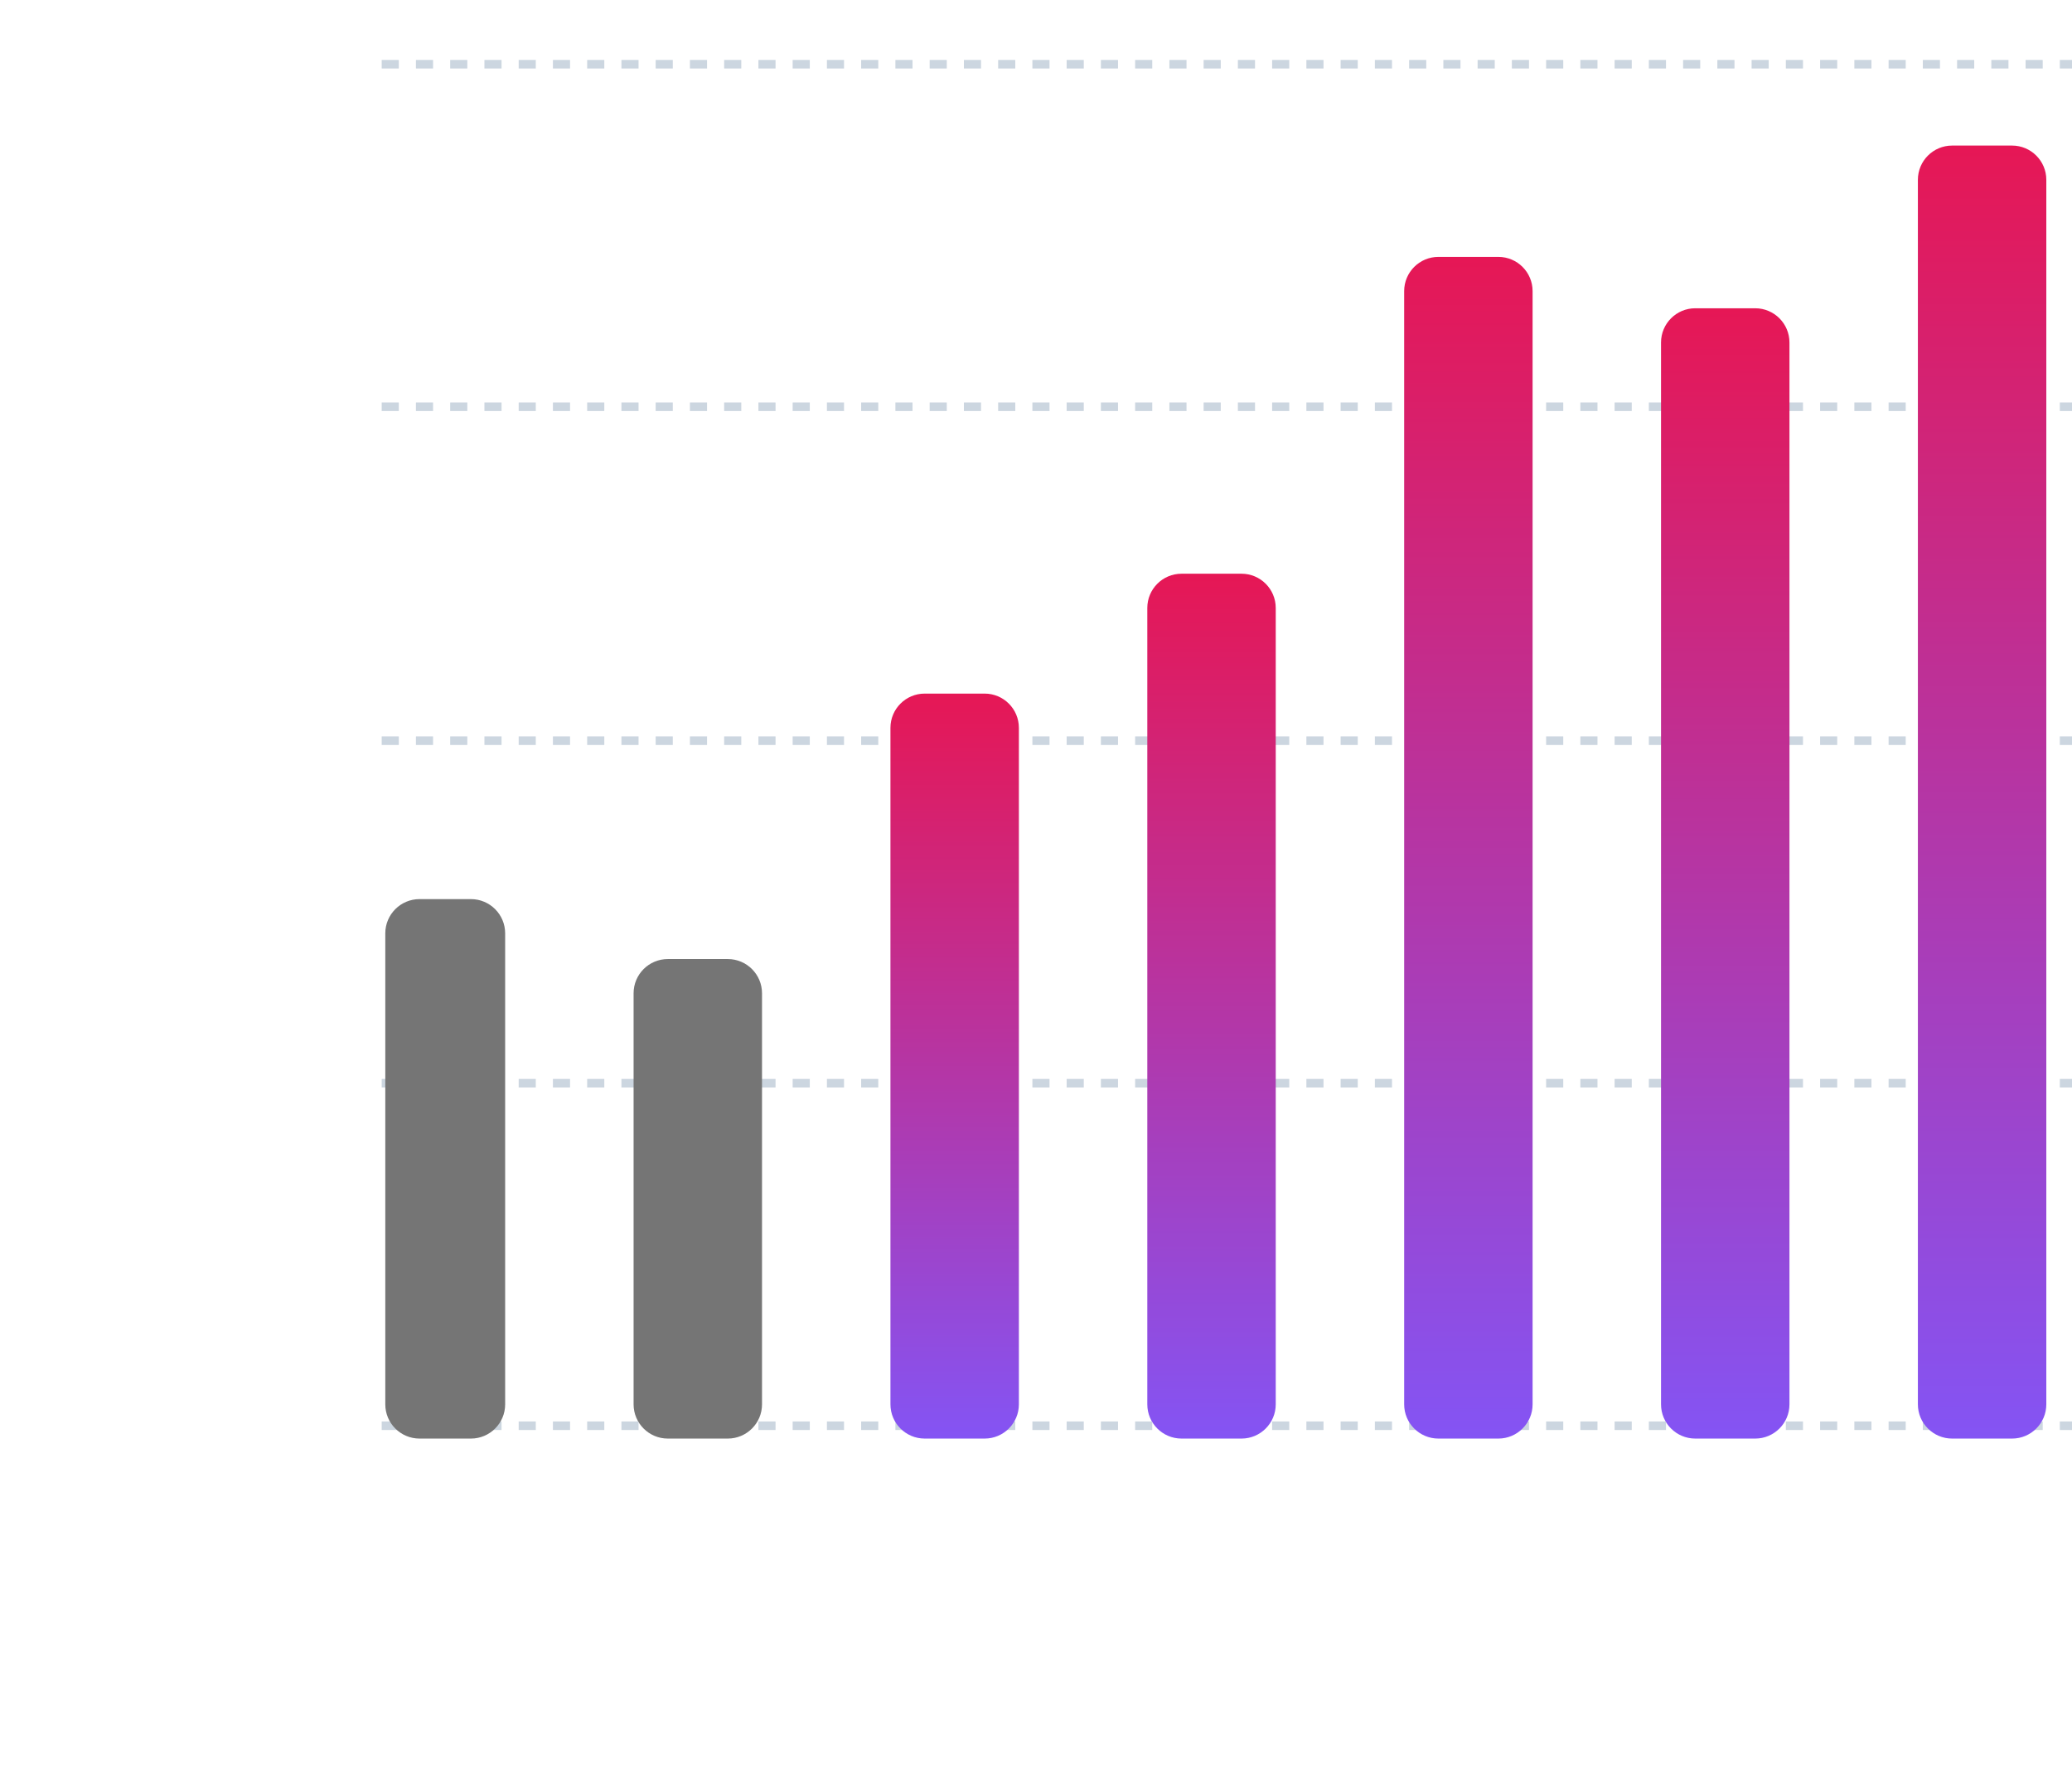
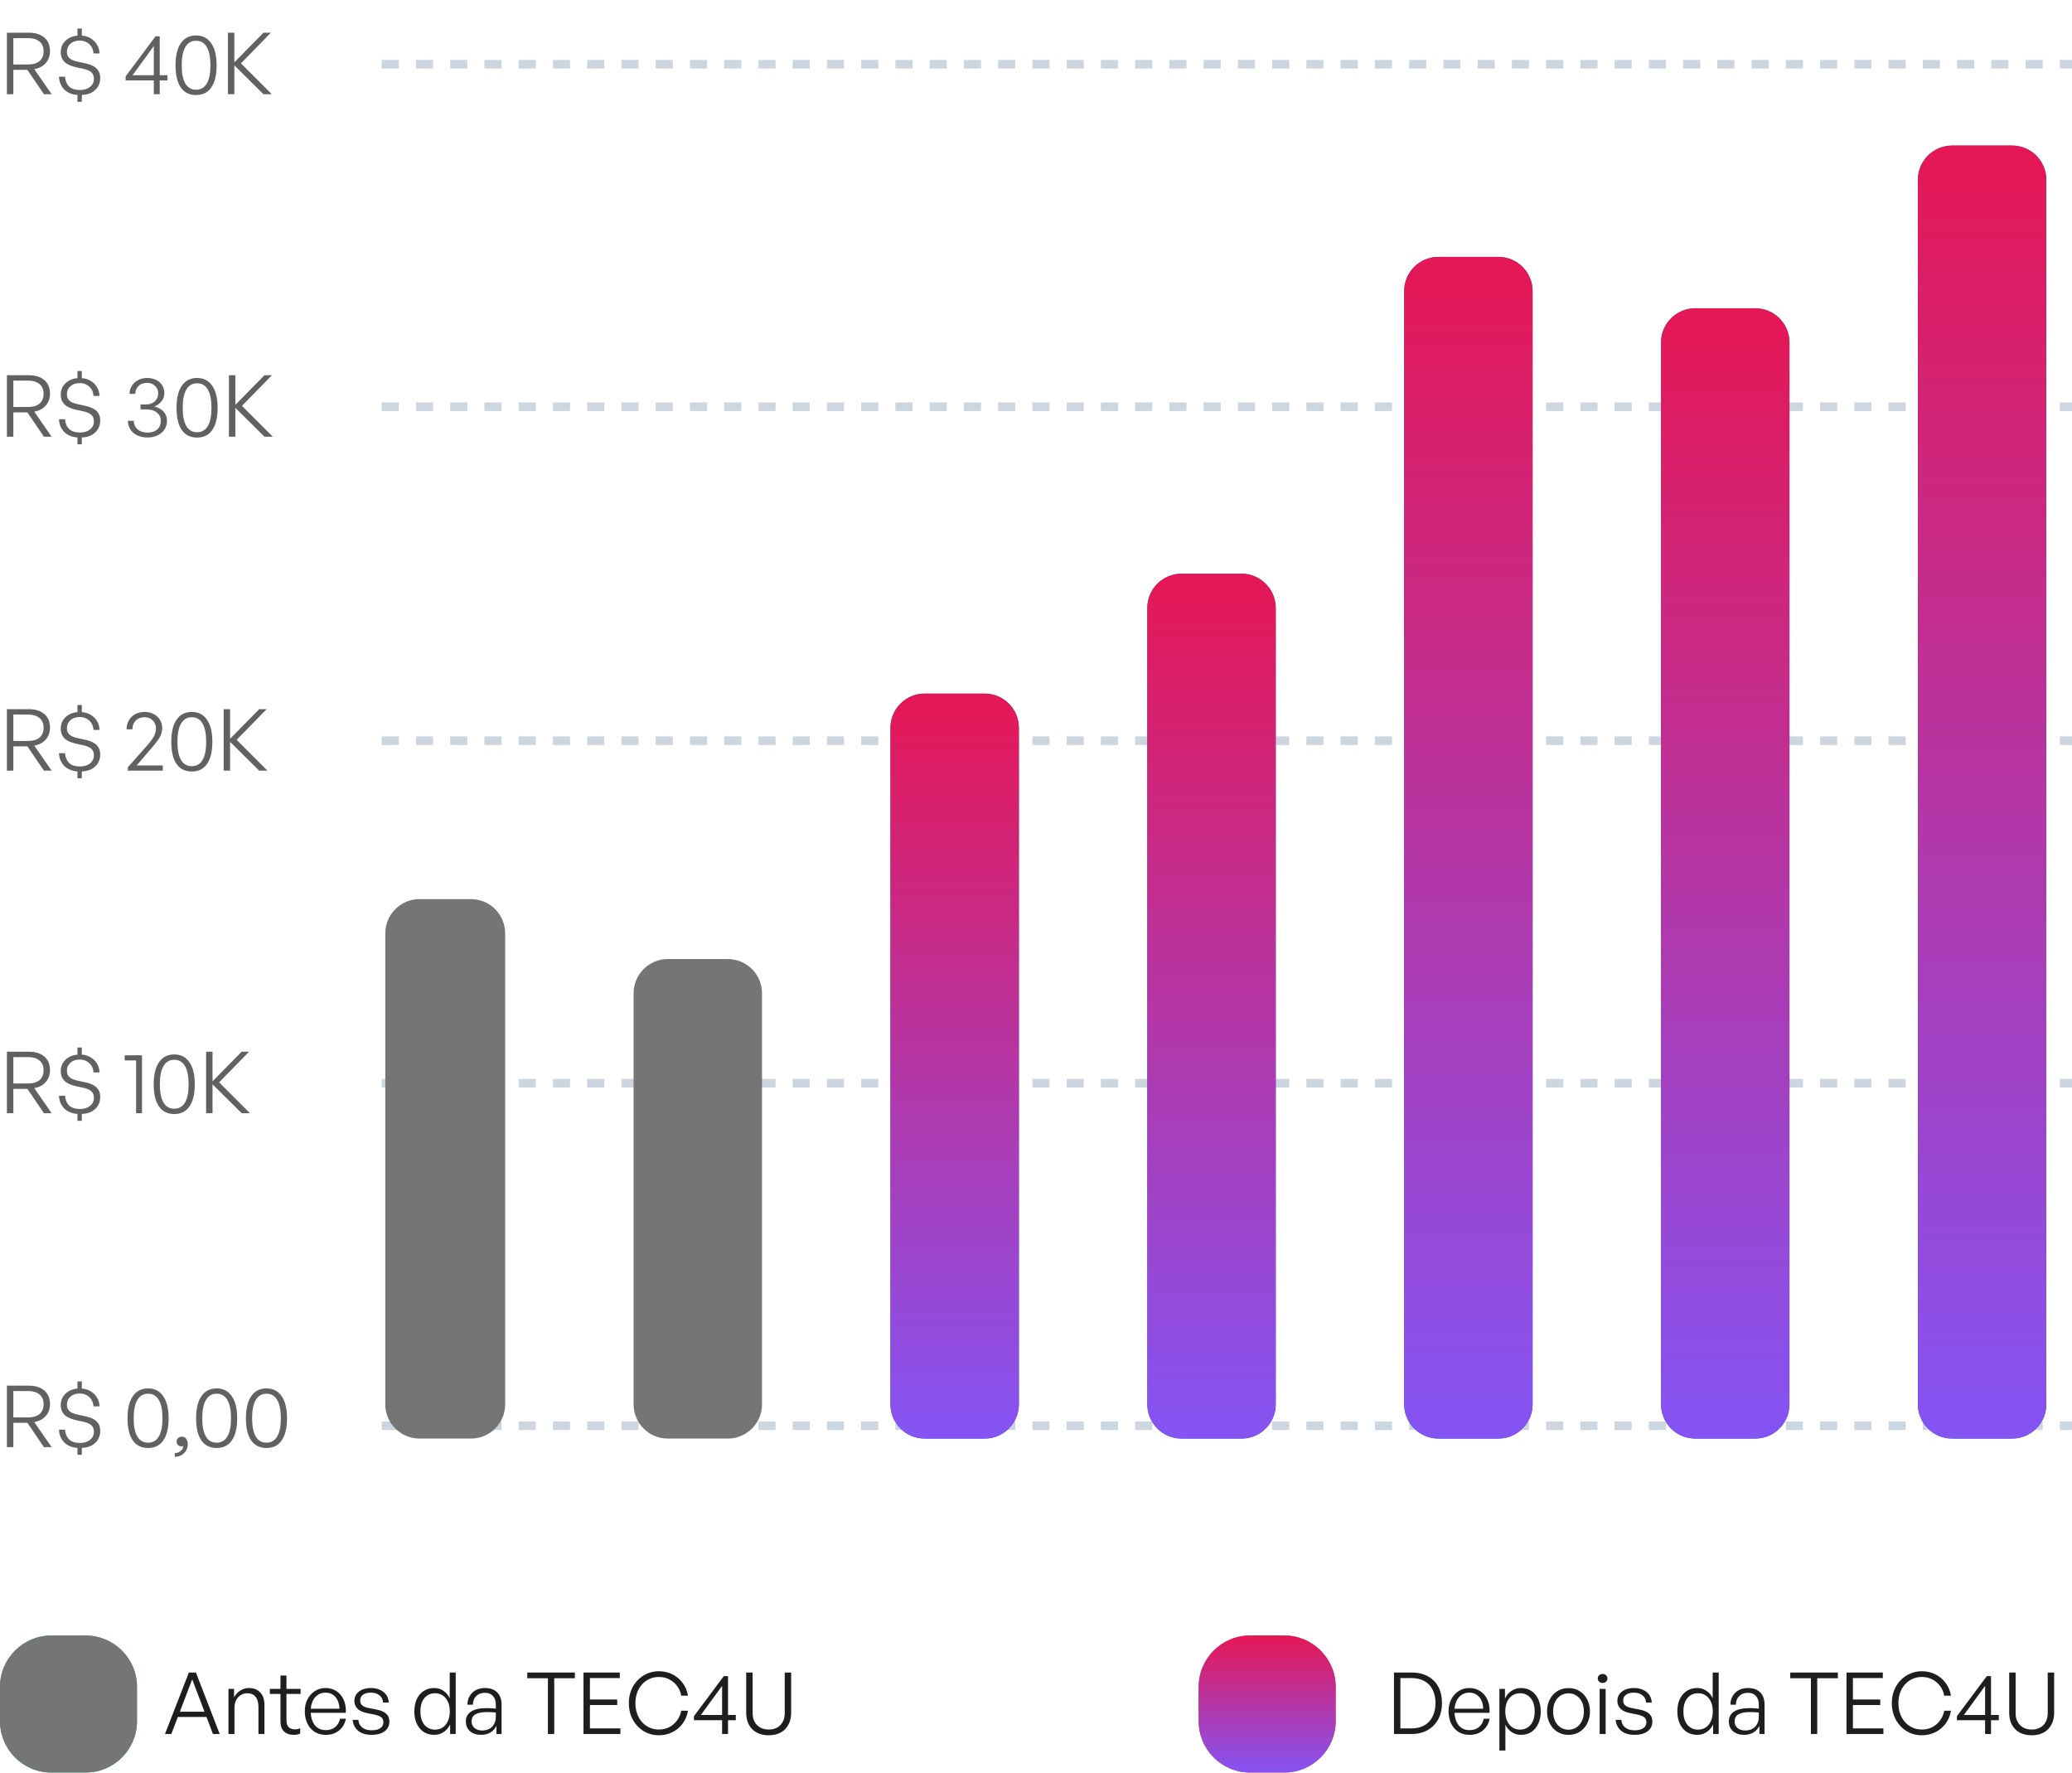
<svg xmlns="http://www.w3.org/2000/svg" width="242" height="207" viewBox="0 0 242 207" fill="none">
  <line opacity="0.2" x1="44.579" y1="166.5" x2="242" y2="166.5" stroke="#003063" stroke-dasharray="2 2" />
  <line opacity="0.2" x1="44.579" y1="126.5" x2="242" y2="126.5" stroke="#003063" stroke-dasharray="2 2" />
  <line opacity="0.2" x1="44.579" y1="86.5" x2="242" y2="86.5" stroke="#003063" stroke-dasharray="2 2" />
  <line opacity="0.2" x1="44.579" y1="47.5" x2="242" y2="47.5" stroke="#003063" stroke-dasharray="2 2" />
  <line opacity="0.2" x1="44.579" y1="7.5" x2="242" y2="7.5" stroke="#003063" stroke-dasharray="2 2" />
+   <path opacity="0.7" d="M1.56 130H0.81V122.82H3.37C4.137 122.82 4.74 123.01 5.18 123.39C5.62 123.763 5.84 124.297 5.84 124.99C5.84 125.53 5.673 125.99 5.34 126.37C5.013 126.743 4.567 126.977 4 127.07L6.03 130H5.13L3.2 127.16H1.56V130ZM1.56 123.45V126.53H3.31C3.857 126.53 4.29 126.4 4.61 126.14C4.93 125.873 5.09 125.49 5.09 124.99C5.09 124.49 4.93 124.11 4.61 123.85C4.29 123.583 3.857 123.45 3.31 123.45H1.56ZM9.557 130.89H9.047V130.09C8.381 130.037 7.861 129.817 7.487 129.43C7.114 129.043 6.914 128.553 6.887 127.96H7.597C7.631 128.433 7.787 128.81 8.067 129.09C8.354 129.37 8.774 129.51 9.327 129.51C9.634 129.51 9.911 129.46 10.157 129.36C10.404 129.253 10.601 129.103 10.747 128.91C10.894 128.717 10.967 128.487 10.967 128.22C10.967 127.873 10.864 127.61 10.657 127.43C10.45 127.25 10.12 127.113 9.667 127.02L8.867 126.85C8.654 126.797 8.441 126.73 8.227 126.65C8.021 126.57 7.831 126.467 7.657 126.34C7.491 126.207 7.354 126.037 7.247 125.83C7.147 125.623 7.097 125.37 7.097 125.07C7.097 124.73 7.177 124.423 7.337 124.15C7.504 123.87 7.734 123.643 8.027 123.47C8.327 123.297 8.667 123.193 9.047 123.16V122.33H9.557V123.16C9.937 123.187 10.277 123.29 10.577 123.47C10.884 123.65 11.13 123.89 11.317 124.19C11.504 124.49 11.607 124.84 11.627 125.24H10.917C10.904 124.947 10.827 124.69 10.687 124.47C10.547 124.243 10.361 124.067 10.127 123.94C9.901 123.807 9.634 123.74 9.327 123.74C9.001 123.74 8.724 123.8 8.497 123.92C8.277 124.04 8.107 124.197 7.987 124.39C7.874 124.583 7.817 124.797 7.817 125.03C7.817 125.29 7.877 125.5 7.997 125.66C8.124 125.82 8.291 125.943 8.497 126.03C8.704 126.11 8.924 126.173 9.157 126.22L9.947 126.39C10.294 126.463 10.597 126.567 10.857 126.7C11.124 126.833 11.331 127.013 11.477 127.24C11.63 127.467 11.707 127.763 11.707 128.13C11.707 128.477 11.624 128.793 11.457 129.08C11.297 129.367 11.057 129.603 10.737 129.79C10.417 129.97 10.024 130.07 9.557 130.09V130.89ZM16.585 130H15.895V123.84H14.565V123.24H16.585V130ZM17.951 126.63C17.951 125.51 18.158 124.65 18.571 124.05C18.985 123.443 19.578 123.14 20.351 123.14C21.118 123.14 21.708 123.443 22.121 124.05C22.541 124.65 22.751 125.51 22.751 126.63C22.751 127.75 22.545 128.61 22.131 129.21C21.725 129.803 21.131 130.1 20.351 130.1C19.571 130.1 18.975 129.803 18.561 129.21C18.155 128.61 17.951 127.75 17.951 126.63ZM18.671 126.63C18.671 127.557 18.811 128.263 19.091 128.75C19.378 129.237 19.798 129.48 20.351 129.48C20.898 129.48 21.315 129.24 21.601 128.76C21.888 128.28 22.031 127.57 22.031 126.63C22.031 125.683 21.888 124.97 21.601 124.49C21.315 124.003 20.898 123.76 20.351 123.76C19.805 123.76 19.388 124.003 19.101 124.49C18.815 124.977 18.671 125.69 18.671 126.63ZM24.822 130H24.072V122.82H24.822V126.28L28.222 122.82H29.092L25.592 126.4L29.192 130H28.222L24.822 126.63V130Z" fill="#1E1E1E" />
+   <path opacity="0.7" d="M1.56 169H0.81V161.82H3.37C4.137 161.82 4.74 162.01 5.18 162.39C5.62 162.763 5.84 163.297 5.84 163.99C5.84 164.53 5.673 164.99 5.34 165.37C5.013 165.743 4.567 165.977 4 166.07L6.03 169H5.13L3.2 166.16H1.56V169ZM1.56 162.45V165.53H3.31C3.857 165.53 4.29 165.4 4.61 165.14C4.93 164.873 5.09 164.49 5.09 163.99C5.09 163.49 4.93 163.11 4.61 162.85C4.29 162.583 3.857 162.45 3.31 162.45H1.56ZM9.557 169.89H9.047V169.09C8.381 169.037 7.861 168.817 7.487 168.43C7.114 168.043 6.914 167.553 6.887 166.96H7.597C7.631 167.433 7.787 167.81 8.067 168.09C8.354 168.37 8.774 168.51 9.327 168.51C9.634 168.51 9.911 168.46 10.157 168.36C10.404 168.253 10.601 168.103 10.747 167.91C10.894 167.717 10.967 167.487 10.967 167.22C10.967 166.873 10.864 166.61 10.657 166.43C10.45 166.25 10.12 166.113 9.667 166.02L8.867 165.85C8.654 165.797 8.441 165.73 8.227 165.65C8.021 165.57 7.831 165.467 7.657 165.34C7.491 165.207 7.354 165.037 7.247 164.83C7.147 164.623 7.097 164.37 7.097 164.07C7.097 163.73 7.177 163.423 7.337 163.15C7.504 162.87 7.734 162.643 8.027 162.47C8.327 162.297 8.667 162.193 9.047 162.16V161.33H9.557V162.16C9.937 162.187 10.277 162.29 10.577 162.47C10.884 162.65 11.13 162.89 11.317 163.19C11.504 163.49 11.607 163.84 11.627 164.24H10.917C10.904 163.947 10.827 163.69 10.687 163.47C10.547 163.243 10.361 163.067 10.127 162.94C9.901 162.807 9.634 162.74 9.327 162.74C9.001 162.74 8.724 162.8 8.497 162.92C8.277 163.04 8.107 163.197 7.987 163.39C7.874 163.583 7.817 163.797 7.817 164.03C7.817 164.29 7.877 164.5 7.997 164.66C8.124 164.82 8.291 164.943 8.497 165.03C8.704 165.11 8.924 165.173 9.157 165.22L9.947 165.39C10.294 165.463 10.597 165.567 10.857 165.7C11.124 165.833 11.331 166.013 11.477 166.24C11.63 166.467 11.707 166.763 11.707 167.13C11.707 167.477 11.624 167.793 11.457 168.08C11.297 168.367 11.057 168.603 10.737 168.79C10.417 168.97 10.024 169.07 9.557 169.09V169.89ZM14.895 165.63C14.895 164.51 15.101 163.65 15.515 163.05C15.928 162.443 16.521 162.14 17.295 162.14C18.061 162.14 18.651 162.443 19.065 163.05C19.485 163.65 19.695 164.51 19.695 165.63C19.695 166.75 19.488 167.61 19.075 168.21C18.668 168.803 18.075 169.1 17.295 169.1C16.515 169.1 15.918 168.803 15.505 168.21C15.098 167.61 14.895 166.75 14.895 165.63ZM15.615 165.63C15.615 166.557 15.755 167.263 16.035 167.75C16.321 168.237 16.741 168.48 17.295 168.48C17.841 168.48 18.258 168.24 18.545 167.76C18.831 167.28 18.975 166.57 18.975 165.63C18.975 164.683 18.831 163.97 18.545 163.49C18.258 163.003 17.841 162.76 17.295 162.76C16.748 162.76 16.331 163.003 16.045 163.49C15.758 163.977 15.615 164.69 15.615 165.63ZM21.93 168.67C21.93 168.917 21.87 169.15 21.75 169.37C21.63 169.59 21.456 169.77 21.23 169.91C21.003 170.05 20.73 170.123 20.41 170.13V169.71C20.696 169.69 20.93 169.6 21.11 169.44C21.296 169.287 21.396 169.093 21.41 168.86C21.37 168.88 21.33 168.893 21.29 168.9C21.256 168.907 21.22 168.91 21.18 168.91C21.02 168.91 20.886 168.857 20.78 168.75C20.68 168.637 20.63 168.507 20.63 168.36C20.63 168.18 20.686 168.04 20.8 167.94C20.92 167.833 21.063 167.78 21.23 167.78C21.463 167.78 21.636 167.863 21.75 168.03C21.87 168.19 21.93 168.403 21.93 168.67ZM22.903 165.63C22.903 164.51 23.109 163.65 23.523 163.05C23.936 162.443 24.529 162.14 25.303 162.14C26.069 162.14 26.659 162.443 27.073 163.05C27.493 163.65 27.703 164.51 27.703 165.63C27.703 166.75 27.496 167.61 27.083 168.21C26.676 168.803 26.083 169.1 25.303 169.1C24.523 169.1 23.926 168.803 23.513 168.21C23.106 167.61 22.903 166.75 22.903 165.63ZM23.623 165.63C23.623 166.557 23.763 167.263 24.043 167.75C24.329 168.237 24.749 168.48 25.303 168.48C25.849 168.48 26.266 168.24 26.553 167.76C26.839 167.28 26.983 166.57 26.983 165.63C26.983 164.683 26.839 163.97 26.553 163.49C26.266 163.003 25.849 162.76 25.303 162.76C24.756 162.76 24.339 163.003 24.053 163.49C23.766 163.977 23.623 164.69 23.623 165.63ZM28.723 165.63C28.723 164.51 28.93 163.65 29.343 163.05C29.756 162.443 30.35 162.14 31.123 162.14C31.89 162.14 32.48 162.443 32.893 163.05C33.313 163.65 33.523 164.51 33.523 165.63C33.523 166.75 33.316 167.61 32.903 168.21C32.496 168.803 31.903 169.1 31.123 169.1C30.343 169.1 29.746 168.803 29.333 168.21C28.926 167.61 28.723 166.75 28.723 165.63ZM29.443 165.63C29.443 166.557 29.583 167.263 29.863 167.75C30.15 168.237 30.57 168.48 31.123 168.48C31.67 168.48 32.086 168.24 32.373 167.76C32.66 167.28 32.803 166.57 32.803 165.63C32.803 164.683 32.66 163.97 32.373 163.49C32.086 163.003 31.67 162.76 31.123 162.76C30.576 162.76 30.16 163.003 29.873 163.49C29.586 163.977 29.443 164.69 29.443 165.63Z" fill="#1E1E1E" />
+   <path opacity="0.7" d="M1.56 90H0.81V82.82H3.37C4.137 82.82 4.74 83.01 5.18 83.39C5.62 83.763 5.84 84.297 5.84 84.99C5.84 85.53 5.673 85.99 5.34 86.37C5.013 86.743 4.567 86.977 4 87.07L6.03 90H5.13L3.2 87.16H1.56V90ZM1.56 83.45V86.53H3.31C3.857 86.53 4.29 86.4 4.61 86.14C4.93 85.873 5.09 85.49 5.09 84.99C5.09 84.49 4.93 84.11 4.61 83.85C4.29 83.583 3.857 83.45 3.31 83.45H1.56ZM9.557 90.89H9.047V90.09C8.381 90.037 7.861 89.817 7.487 89.43C7.114 89.043 6.914 88.553 6.887 87.96H7.597C7.631 88.433 7.787 88.81 8.067 89.09C8.354 89.37 8.774 89.51 9.327 89.51C9.634 89.51 9.911 89.46 10.157 89.36C10.404 89.253 10.601 89.103 10.747 88.91C10.894 88.717 10.967 88.487 10.967 88.22C10.967 87.873 10.864 87.61 10.657 87.43C10.45 87.25 10.12 87.113 9.667 87.02L8.867 86.85C8.654 86.797 8.441 86.73 8.227 86.65C8.021 86.57 7.831 86.467 7.657 86.34C7.491 86.207 7.354 86.037 7.247 85.83C7.147 85.623 7.097 85.37 7.097 85.07C7.097 84.73 7.177 84.423 7.337 84.15C7.504 83.87 7.734 83.643 8.027 83.47C8.327 83.297 8.667 83.193 9.047 83.16V82.33H9.557V83.16C9.937 83.187 10.277 83.29 10.577 83.47C10.884 83.65 11.13 83.89 11.317 84.19C11.504 84.49 11.607 84.84 11.627 85.24H10.917C10.904 84.947 10.827 84.69 10.687 84.47C10.547 84.243 10.361 84.067 10.127 83.94C9.901 83.807 9.634 83.74 9.327 83.74C9.001 83.74 8.724 83.8 8.497 83.92C8.277 84.04 8.107 84.197 7.987 84.39C7.874 84.583 7.817 84.797 7.817 85.03C7.817 85.29 7.877 85.5 7.997 85.66C8.124 85.82 8.291 85.943 8.497 86.03C8.704 86.11 8.924 86.173 9.157 86.22L9.947 86.39C10.294 86.463 10.597 86.567 10.857 86.7C11.124 86.833 11.331 87.013 11.477 87.24C11.63 87.467 11.707 87.763 11.707 88.13C11.707 88.477 11.624 88.793 11.457 89.08C11.297 89.367 11.057 89.603 10.737 89.79C10.417 89.97 10.024 90.07 9.557 90.09V90.89ZM19.015 89.39V90H14.935V89.6L17.095 87.16C17.375 86.853 17.595 86.583 17.755 86.35C17.915 86.117 18.031 85.9 18.105 85.7C18.178 85.5 18.215 85.293 18.215 85.08C18.215 84.827 18.158 84.6 18.045 84.4C17.931 84.2 17.771 84.043 17.565 83.93C17.365 83.817 17.131 83.76 16.865 83.76C16.591 83.76 16.348 83.82 16.135 83.94C15.928 84.053 15.765 84.217 15.645 84.43C15.525 84.637 15.465 84.883 15.465 85.17H14.785C14.785 84.77 14.875 84.42 15.055 84.12C15.235 83.813 15.481 83.573 15.795 83.4C16.115 83.227 16.481 83.14 16.895 83.14C17.288 83.14 17.638 83.223 17.945 83.39C18.258 83.55 18.501 83.77 18.675 84.05C18.855 84.33 18.945 84.653 18.945 85.02C18.945 85.26 18.905 85.493 18.825 85.72C18.751 85.947 18.618 86.197 18.425 86.47C18.231 86.743 17.961 87.073 17.615 87.46L15.965 89.39H19.015ZM20.002 86.63C20.002 85.51 20.209 84.65 20.622 84.05C21.035 83.443 21.629 83.14 22.402 83.14C23.169 83.14 23.759 83.443 24.172 84.05C24.592 84.65 24.802 85.51 24.802 86.63C24.802 87.75 24.596 88.61 24.182 89.21C23.776 89.803 23.182 90.1 22.402 90.1C21.622 90.1 21.026 89.803 20.612 89.21C20.206 88.61 20.002 87.75 20.002 86.63ZM20.722 86.63C20.722 87.557 20.862 88.263 21.142 88.75C21.429 89.237 21.849 89.48 22.402 89.48C22.949 89.48 23.366 89.24 23.652 88.76C23.939 88.28 24.082 87.57 24.082 86.63C24.082 85.683 23.939 84.97 23.652 84.49C23.366 84.003 22.949 83.76 22.402 83.76C21.855 83.76 21.439 84.003 21.152 84.49C20.866 84.977 20.722 85.69 20.722 86.63ZM26.872 90H26.122V82.82H26.872V86.28L30.273 82.82H31.142L27.642 86.4L31.242 90H30.273L26.872 86.63V90Z" fill="#1E1E1E" />
+   <path opacity="0.7" d="M1.56 51H0.81V43.82H3.37C4.137 43.82 4.74 44.01 5.18 44.39C5.62 44.763 5.84 45.297 5.84 45.99C5.84 46.53 5.673 46.99 5.34 47.37C5.013 47.743 4.567 47.977 4 48.07L6.03 51H5.13L3.2 48.16H1.56V51ZM1.56 44.45V47.53H3.31C3.857 47.53 4.29 47.4 4.61 47.14C4.93 46.873 5.09 46.49 5.09 45.99C5.09 45.49 4.93 45.11 4.61 44.85C4.29 44.583 3.857 44.45 3.31 44.45H1.56ZM9.557 51.89H9.047V51.09C8.381 51.037 7.861 50.817 7.487 50.43C7.114 50.043 6.914 49.553 6.887 48.96H7.597C7.631 49.433 7.787 49.81 8.067 50.09C8.354 50.37 8.774 50.51 9.327 50.51C9.634 50.51 9.911 50.46 10.157 50.36C10.404 50.253 10.601 50.103 10.747 49.91C10.894 49.717 10.967 49.487 10.967 49.22C10.967 48.873 10.864 48.61 10.657 48.43C10.45 48.25 10.12 48.113 9.667 48.02L8.867 47.85C8.654 47.797 8.441 47.73 8.227 47.65C8.021 47.57 7.831 47.467 7.657 47.34C7.491 47.207 7.354 47.037 7.247 46.83C7.147 46.623 7.097 46.37 7.097 46.07C7.097 45.73 7.177 45.423 7.337 45.15C7.504 44.87 7.734 44.643 8.027 44.47C8.327 44.297 8.667 44.193 9.047 44.16V43.33H9.557V44.16C9.937 44.187 10.277 44.29 10.577 44.47C10.884 44.65 11.13 44.89 11.317 45.19C11.504 45.49 11.607 45.84 11.627 46.24H10.917C10.904 45.947 10.827 45.69 10.687 45.47C10.547 45.243 10.361 45.067 10.127 44.94C9.901 44.807 9.634 44.74 9.327 44.74C9.001 44.74 8.724 44.8 8.497 44.92C8.277 45.04 8.107 45.197 7.987 45.39C7.874 45.583 7.817 45.797 7.817 46.03C7.817 46.29 7.877 46.5 7.997 46.66C8.124 46.82 8.291 46.943 8.497 47.03C8.704 47.11 8.924 47.173 9.157 47.22L9.947 47.39C10.294 47.463 10.597 47.567 10.857 47.7C11.124 47.833 11.331 48.013 11.477 48.24C11.63 48.467 11.707 48.763 11.707 49.13C11.707 49.477 11.624 49.793 11.457 50.08C11.297 50.367 11.057 50.603 10.737 50.79C10.417 50.97 10.024 51.07 9.557 51.09V51.89ZM17.225 51.09C16.778 51.09 16.381 51.01 16.035 50.85C15.695 50.683 15.428 50.453 15.235 50.16C15.048 49.867 14.948 49.527 14.935 49.14H15.615C15.635 49.553 15.788 49.887 16.075 50.14C16.368 50.393 16.751 50.52 17.225 50.52C17.711 50.52 18.091 50.397 18.365 50.15C18.645 49.903 18.785 49.567 18.785 49.14C18.785 48.74 18.631 48.42 18.325 48.18C18.018 47.933 17.605 47.81 17.085 47.81H16.415V47.23H17.065C17.345 47.23 17.588 47.177 17.795 47.07C18.008 46.957 18.175 46.803 18.295 46.61C18.415 46.417 18.475 46.193 18.475 45.94C18.475 45.58 18.351 45.287 18.105 45.06C17.865 44.827 17.551 44.71 17.165 44.71C16.771 44.71 16.448 44.827 16.195 45.06C15.948 45.293 15.815 45.603 15.795 45.99H15.125C15.138 45.637 15.235 45.32 15.415 45.04C15.595 44.76 15.838 44.54 16.145 44.38C16.458 44.22 16.805 44.14 17.185 44.14C17.585 44.14 17.935 44.217 18.235 44.37C18.535 44.517 18.768 44.723 18.935 44.99C19.108 45.25 19.195 45.557 19.195 45.91C19.195 46.257 19.091 46.567 18.885 46.84C18.685 47.107 18.401 47.32 18.035 47.48C18.501 47.593 18.861 47.793 19.115 48.08C19.375 48.367 19.505 48.717 19.505 49.13C19.505 49.517 19.408 49.857 19.215 50.15C19.021 50.443 18.755 50.673 18.415 50.84C18.075 51.007 17.678 51.09 17.225 51.09ZM20.617 47.63C20.617 46.51 20.824 45.65 21.237 45.05C21.651 44.443 22.244 44.14 23.017 44.14C23.784 44.14 24.374 44.443 24.787 45.05C25.207 45.65 25.417 46.51 25.417 47.63C25.417 48.75 25.211 49.61 24.797 50.21C24.391 50.803 23.797 51.1 23.017 51.1C22.237 51.1 21.641 50.803 21.227 50.21C20.821 49.61 20.617 48.75 20.617 47.63ZM21.337 47.63C21.337 48.557 21.477 49.263 21.757 49.75C22.044 50.237 22.464 50.48 23.017 50.48C23.564 50.48 23.981 50.24 24.267 49.76C24.554 49.28 24.697 48.57 24.697 47.63C24.697 46.683 24.554 45.97 24.267 45.49C23.981 45.003 23.564 44.76 23.017 44.76C22.471 44.76 22.054 45.003 21.767 45.49C21.481 45.977 21.337 46.69 21.337 47.63ZM27.488 51H26.738V43.82H27.488V47.28L30.888 43.82H31.758L28.258 47.4L31.858 51H30.888L27.488 47.63V51Z" fill="#1E1E1E" />
+   <path opacity="0.7" d="M1.56 11H0.81V3.82H3.37C4.137 3.82 4.74 4.01 5.18 4.39C5.62 4.763 5.84 5.297 5.84 5.99C5.84 6.53 5.673 6.99 5.34 7.37C5.013 7.743 4.567 7.977 4 8.07L6.03 11H5.13L3.2 8.16H1.56V11ZM1.56 4.45V7.53H3.31C3.857 7.53 4.29 7.4 4.61 7.14C4.93 6.873 5.09 6.49 5.09 5.99C5.09 5.49 4.93 5.11 4.61 4.85C4.29 4.583 3.857 4.45 3.31 4.45H1.56ZM9.557 11.89H9.047V11.09C8.381 11.037 7.861 10.817 7.487 10.43C7.114 10.043 6.914 9.553 6.887 8.96H7.597C7.631 9.433 7.787 9.81 8.067 10.09C8.354 10.37 8.774 10.51 9.327 10.51C9.634 10.51 9.911 10.46 10.157 10.36C10.404 10.253 10.601 10.103 10.747 9.91C10.894 9.717 10.967 9.487 10.967 9.22C10.967 8.873 10.864 8.61 10.657 8.43C10.45 8.25 10.12 8.113 9.667 8.02L8.867 7.85C8.654 7.797 8.441 7.73 8.227 7.65C8.021 7.57 7.831 7.467 7.657 7.34C7.491 7.207 7.354 7.037 7.247 6.83C7.147 6.623 7.097 6.37 7.097 6.07C7.097 5.73 7.177 5.423 7.337 5.15C7.504 4.87 7.734 4.643 8.027 4.47C8.327 4.297 8.667 4.193 9.047 4.16V3.33H9.557V4.16C9.937 4.187 10.277 4.29 10.577 4.47C10.884 4.65 11.13 4.89 11.317 5.19C11.504 5.49 11.607 5.84 11.627 6.24H10.917C10.904 5.947 10.827 5.69 10.687 5.47C10.547 5.243 10.361 5.067 10.127 4.94C9.901 4.807 9.634 4.74 9.327 4.74C9.001 4.74 8.724 4.8 8.497 4.92C8.277 5.04 8.107 5.197 7.987 5.39C7.874 5.583 7.817 5.797 7.817 6.03C7.817 6.29 7.877 6.5 7.997 6.66C8.124 6.82 8.291 6.943 8.497 7.03C8.704 7.11 8.924 7.173 9.157 7.22L9.947 7.39C10.294 7.463 10.597 7.567 10.857 7.7C11.124 7.833 11.331 8.013 11.477 8.24C11.63 8.467 11.707 8.763 11.707 9.13C11.707 9.477 11.624 9.793 11.457 10.08C11.297 10.367 11.057 10.603 10.737 10.79C10.417 10.97 10.024 11.07 9.557 11.09V11.89ZM19.565 9.39H18.655V11H17.965V9.39H14.675V8.92L18.165 4.24H18.655V8.78H19.565V9.39ZM15.485 8.78H17.965V5.38L15.485 8.78ZM20.5 7.63C20.5 6.51 20.707 5.65 21.12 5.05C21.534 4.443 22.127 4.14 22.9 4.14C23.667 4.14 24.257 4.443 24.67 5.05C25.09 5.65 25.3 6.51 25.3 7.63C25.3 8.75 25.094 9.61 24.68 10.21C24.274 10.803 23.68 11.1 22.9 11.1C22.12 11.1 21.524 10.803 21.11 10.21C20.704 9.61 20.5 8.75 20.5 7.63ZM21.22 7.63C21.22 8.557 21.36 9.263 21.64 9.75C21.927 10.237 22.347 10.48 22.9 10.48C23.447 10.48 23.864 10.24 24.15 9.76C24.437 9.28 24.58 8.57 24.58 7.63C24.58 6.683 24.437 5.97 24.15 5.49C23.864 5.003 23.447 4.76 22.9 4.76C22.354 4.76 21.937 5.003 21.65 5.49C21.364 5.977 21.22 6.69 21.22 7.63ZM27.37 11H26.62V3.82H27.37V7.28L30.77 3.82H31.64L28.14 7.4L31.741 11H30.77L27.37 7.63V11Z" fill="#1E1E1E" />
  <rect x="45" y="105" width="14" height="63" rx="4" fill="#757575" />
  <rect x="74" y="112" width="15" height="56" rx="4" fill="#757575" />
+   <rect x="104" y="81" width="15" height="87" rx="4" fill="#235AB1" />
  <rect x="104" y="81" width="15" height="87" rx="4" fill="url(#paint0_linear_599_323)" />
+   <rect x="134" y="67" width="15" height="101" rx="4" fill="#235AB1" />
  <rect x="134" y="67" width="15" height="101" rx="4" fill="url(#paint1_linear_599_323)" />
+   <rect x="164" y="30" width="15" height="138" rx="4" fill="#235AB1" />
  <rect x="164" y="30" width="15" height="138" rx="4" fill="url(#paint2_linear_599_323)" />
+   <rect x="194" y="36" width="15" height="132" rx="4" fill="#235AB1" />
  <rect x="194" y="36" width="15" height="132" rx="4" fill="url(#paint3_linear_599_323)" />
+   <path d="M224 21C224 18.791 225.791 17 228 17H235C237.209 17 239 18.791 239 21V164C239 166.209 237.209 168 235 168H228C225.791 168 224 166.209 224 164V21Z" fill="#235AB1" />
  <path d="M224 21C224 18.791 225.791 17 228 17H235C237.209 17 239 18.791 239 21V164C239 166.209 237.209 168 235 168H228C225.791 168 224 166.209 224 164V21Z" fill="url(#paint4_linear_599_323)" />
+   <rect x="140" y="191" width="16" height="16" rx="6" fill="#CF3E42" />
+   <rect x="140" y="191" width="16" height="16" rx="6" fill="url(#paint5_linear_599_323)" />
+   <path d="M164.85 202.5H162.81V195.32H164.85C165.617 195.32 166.267 195.473 166.8 195.78C167.333 196.08 167.737 196.497 168.01 197.03C168.283 197.563 168.42 198.18 168.42 198.88C168.42 199.573 168.28 200.193 168 200.74C167.72 201.28 167.31 201.71 166.77 202.03C166.237 202.343 165.597 202.5 164.85 202.5ZM163.56 195.97V201.85H164.83C165.443 201.85 165.96 201.727 166.38 201.48C166.8 201.233 167.117 200.887 167.33 200.44C167.55 199.993 167.66 199.473 167.66 198.88C167.66 198.287 167.55 197.773 167.33 197.34C167.117 196.9 166.8 196.563 166.38 196.33C165.96 196.09 165.443 195.97 164.83 195.97H163.56ZM171.646 202.6C171.153 202.6 170.72 202.487 170.346 202.26C169.98 202.027 169.693 201.7 169.486 201.28C169.286 200.86 169.186 200.373 169.186 199.82C169.186 199.307 169.29 198.85 169.496 198.45C169.71 198.043 169.996 197.723 170.356 197.49C170.723 197.25 171.14 197.13 171.606 197.13C171.98 197.13 172.316 197.203 172.616 197.35C172.923 197.49 173.18 197.69 173.386 197.95C173.6 198.21 173.756 198.517 173.856 198.87C173.963 199.217 174 199.603 173.966 200.03H169.566V199.55H173.236C173.21 198.957 173.05 198.497 172.756 198.17C172.47 197.837 172.083 197.67 171.596 197.67C171.256 197.67 170.956 197.76 170.696 197.94C170.443 198.113 170.243 198.36 170.096 198.68C169.95 199 169.876 199.38 169.876 199.82C169.876 200.273 169.946 200.67 170.086 201.01C170.226 201.343 170.426 201.6 170.686 201.78C170.953 201.96 171.27 202.05 171.636 202.05C172.076 202.05 172.44 201.933 172.726 201.7C173.02 201.46 173.21 201.133 173.296 200.72H173.986C173.866 201.3 173.596 201.76 173.176 202.1C172.763 202.433 172.253 202.6 171.646 202.6ZM179.953 199.86C179.953 200.4 179.857 200.877 179.663 201.29C179.477 201.703 179.21 202.027 178.863 202.26C178.523 202.487 178.117 202.6 177.643 202.6C177.25 202.6 176.893 202.497 176.573 202.29C176.253 202.083 176.003 201.793 175.823 201.42V204.43H175.123V197.23H175.773V198.37C175.953 197.977 176.21 197.673 176.543 197.46C176.877 197.24 177.243 197.13 177.643 197.13C178.11 197.13 178.517 197.247 178.863 197.48C179.21 197.707 179.477 198.027 179.663 198.44C179.857 198.847 179.953 199.32 179.953 199.86ZM179.243 199.86C179.243 199.193 179.083 198.673 178.763 198.3C178.45 197.927 178.037 197.74 177.523 197.74C177.203 197.74 176.913 197.823 176.653 197.99C176.393 198.157 176.187 198.397 176.033 198.71C175.887 199.023 175.813 199.407 175.813 199.86C175.813 200.293 175.887 200.67 176.033 200.99C176.18 201.31 176.383 201.557 176.643 201.73C176.903 201.903 177.197 201.99 177.523 201.99C178.037 201.99 178.45 201.803 178.763 201.43C179.083 201.057 179.243 200.533 179.243 199.86ZM183.19 202.6C182.83 202.6 182.497 202.533 182.19 202.4C181.884 202.267 181.617 202.077 181.39 201.83C181.17 201.583 180.997 201.293 180.87 200.96C180.75 200.627 180.69 200.26 180.69 199.86C180.69 199.467 180.75 199.103 180.87 198.77C180.997 198.437 181.17 198.15 181.39 197.91C181.617 197.663 181.884 197.473 182.19 197.34C182.497 197.207 182.83 197.14 183.19 197.14C183.557 197.14 183.894 197.207 184.2 197.34C184.507 197.473 184.77 197.663 184.99 197.91C185.217 198.15 185.39 198.437 185.51 198.77C185.637 199.103 185.7 199.467 185.7 199.86C185.7 200.26 185.637 200.627 185.51 200.96C185.39 201.293 185.217 201.583 184.99 201.83C184.77 202.077 184.507 202.267 184.2 202.4C183.894 202.533 183.557 202.6 183.19 202.6ZM183.19 202C183.537 202 183.844 201.913 184.11 201.74C184.384 201.56 184.597 201.31 184.75 200.99C184.91 200.67 184.99 200.293 184.99 199.86C184.99 199.427 184.91 199.053 184.75 198.74C184.597 198.427 184.384 198.183 184.11 198.01C183.844 197.837 183.537 197.75 183.19 197.75C182.85 197.75 182.544 197.837 182.27 198.01C182.004 198.183 181.79 198.427 181.63 198.74C181.477 199.053 181.4 199.427 181.4 199.86C181.4 200.293 181.477 200.67 181.63 200.99C181.79 201.31 182.004 201.56 182.27 201.74C182.544 201.913 182.85 202 183.19 202ZM187.532 202.5H186.832V197.23H187.532V202.5ZM187.742 196.01C187.742 196.163 187.689 196.29 187.582 196.39C187.482 196.49 187.346 196.54 187.172 196.54C187.012 196.54 186.879 196.49 186.772 196.39C186.666 196.29 186.612 196.163 186.612 196.01C186.612 195.857 186.666 195.733 186.772 195.64C186.879 195.54 187.012 195.49 187.172 195.49C187.346 195.49 187.482 195.54 187.582 195.64C187.689 195.733 187.742 195.857 187.742 196.01ZM192.989 201.03C192.989 201.517 192.806 201.9 192.439 202.18C192.072 202.46 191.562 202.6 190.909 202.6C190.256 202.6 189.736 202.443 189.349 202.13C188.969 201.817 188.752 201.39 188.699 200.85H189.369C189.389 201.223 189.539 201.52 189.819 201.74C190.099 201.96 190.462 202.07 190.909 202.07C191.342 202.07 191.679 201.99 191.919 201.83C192.166 201.67 192.289 201.44 192.289 201.14C192.289 200.88 192.206 200.683 192.039 200.55C191.872 200.41 191.589 200.3 191.189 200.22L190.429 200.07C189.929 199.977 189.549 199.81 189.289 199.57C189.029 199.323 188.899 199.01 188.899 198.63C188.899 198.337 188.979 198.077 189.139 197.85C189.306 197.623 189.532 197.447 189.819 197.32C190.112 197.193 190.449 197.13 190.829 197.13C191.236 197.13 191.589 197.2 191.889 197.34C192.196 197.473 192.439 197.667 192.619 197.92C192.799 198.173 192.899 198.477 192.919 198.83H192.259C192.226 198.463 192.082 198.18 191.829 197.98C191.576 197.773 191.242 197.67 190.829 197.67C190.456 197.67 190.152 197.75 189.919 197.91C189.692 198.07 189.579 198.29 189.579 198.57C189.579 198.83 189.662 199.03 189.829 199.17C190.002 199.31 190.286 199.417 190.679 199.49L191.469 199.64C191.989 199.74 192.372 199.903 192.619 200.13C192.866 200.357 192.989 200.657 192.989 201.03ZM195.905 199.86C195.905 199.32 195.998 198.847 196.185 198.44C196.378 198.027 196.648 197.707 196.995 197.48C197.342 197.247 197.752 197.13 198.225 197.13C198.618 197.13 198.975 197.237 199.295 197.45C199.615 197.657 199.862 197.95 200.035 198.33V195.32H200.735V202.5H200.085V201.39C199.898 201.77 199.642 202.067 199.315 202.28C198.995 202.493 198.632 202.6 198.225 202.6C197.752 202.6 197.342 202.487 196.995 202.26C196.648 202.027 196.378 201.703 196.185 201.29C195.998 200.877 195.905 200.4 195.905 199.86ZM196.615 199.86C196.615 200.533 196.772 201.057 197.085 201.43C197.398 201.803 197.812 201.99 198.325 201.99C198.672 201.99 198.972 201.903 199.225 201.73C199.485 201.557 199.685 201.31 199.825 200.99C199.972 200.663 200.045 200.28 200.045 199.84C200.045 199.4 199.968 199.023 199.815 198.71C199.668 198.397 199.465 198.157 199.205 197.99C198.952 197.823 198.658 197.74 198.325 197.74C197.812 197.74 197.398 197.927 197.085 198.3C196.772 198.673 196.615 199.193 196.615 199.86ZM205.492 202.5V201.54C205.339 201.867 205.109 202.127 204.802 202.32C204.496 202.507 204.136 202.6 203.722 202.6C203.176 202.6 202.739 202.46 202.412 202.18C202.086 201.893 201.922 201.513 201.922 201.04C201.922 200.527 202.126 200.14 202.532 199.88C202.939 199.613 203.542 199.48 204.342 199.48C204.502 199.48 204.659 199.483 204.812 199.49C204.966 199.497 205.169 199.513 205.422 199.54V199.09C205.422 198.65 205.309 198.307 205.082 198.06C204.862 197.813 204.552 197.69 204.152 197.69C203.726 197.69 203.386 197.817 203.132 198.07C202.879 198.317 202.749 198.653 202.742 199.08H202.102C202.109 198.687 202.199 198.347 202.372 198.06C202.546 197.767 202.782 197.54 203.082 197.38C203.389 197.213 203.742 197.13 204.142 197.13C204.762 197.13 205.242 197.3 205.582 197.64C205.922 197.98 206.092 198.457 206.092 199.07V202.5H205.492ZM202.592 201.02C202.592 201.34 202.706 201.6 202.932 201.8C203.159 201.993 203.456 202.09 203.822 202.09C204.316 202.09 204.706 201.943 204.992 201.65C205.279 201.35 205.422 200.953 205.422 200.46V199.99C205.196 199.97 204.999 199.957 204.832 199.95C204.672 199.943 204.519 199.94 204.372 199.94C203.779 199.94 203.332 200.03 203.032 200.21C202.739 200.383 202.592 200.653 202.592 201.02ZM212.245 202.5H211.505V195.99H209.095V195.32H214.655V195.99H212.245V202.5ZM219.972 201.85V202.5H215.662V195.32H219.902V195.97H216.412V198.47H219.602V199.12H216.412V201.85H219.972ZM224.465 202.65C223.965 202.65 223.501 202.557 223.075 202.37C222.648 202.177 222.275 201.91 221.955 201.57C221.641 201.23 221.395 200.833 221.215 200.38C221.041 199.92 220.955 199.427 220.955 198.9C220.955 198.373 221.041 197.883 221.215 197.43C221.395 196.977 221.641 196.583 221.955 196.25C222.275 195.91 222.648 195.647 223.075 195.46C223.501 195.267 223.965 195.17 224.465 195.17C225.031 195.17 225.555 195.29 226.035 195.53C226.515 195.763 226.915 196.097 227.235 196.53C227.561 196.957 227.771 197.457 227.865 198.03H227.075C227.001 197.603 226.841 197.227 226.595 196.9C226.348 196.567 226.041 196.307 225.675 196.12C225.315 195.933 224.911 195.84 224.465 195.84C224.065 195.84 223.698 195.917 223.365 196.07C223.031 196.223 222.741 196.437 222.495 196.71C222.248 196.983 222.058 197.307 221.925 197.68C221.791 198.053 221.725 198.46 221.725 198.9C221.725 199.347 221.791 199.757 221.925 200.13C222.058 200.503 222.248 200.83 222.495 201.11C222.741 201.383 223.031 201.597 223.365 201.75C223.698 201.903 224.065 201.98 224.465 201.98C224.911 201.98 225.318 201.887 225.685 201.7C226.051 201.507 226.355 201.243 226.595 200.91C226.841 200.577 227.001 200.2 227.075 199.78H227.865C227.771 200.347 227.565 200.847 227.245 201.28C226.925 201.713 226.521 202.05 226.035 202.29C225.555 202.53 225.031 202.65 224.465 202.65ZM233.45 200.89H232.54V202.5H231.85V200.89H228.56V200.42L232.05 195.74H232.54V200.28H233.45V200.89ZM229.37 200.28H231.85V196.88L229.37 200.28ZM239.915 195.32V200.04C239.915 200.573 239.805 201.037 239.585 201.43C239.372 201.823 239.068 202.127 238.675 202.34C238.282 202.547 237.822 202.65 237.295 202.65C236.762 202.65 236.298 202.547 235.905 202.34C235.512 202.127 235.205 201.823 234.985 201.43C234.772 201.037 234.665 200.573 234.665 200.04V195.32H235.415V200.08C235.415 200.467 235.495 200.803 235.655 201.09C235.815 201.377 236.035 201.597 236.315 201.75C236.595 201.903 236.922 201.98 237.295 201.98C237.668 201.98 237.995 201.903 238.275 201.75C238.555 201.597 238.772 201.377 238.925 201.09C239.085 200.803 239.165 200.467 239.165 200.08V195.32H239.915Z" fill="#1E1E1E" />
+   <rect y="191" width="16" height="16" rx="6" fill="#13B682" />
+   <rect y="191" width="16" height="16" rx="6" fill="#757575" />
+   <path d="M20.75 199.9H24.22L24.43 200.51H20.45L20.75 199.9ZM24.87 202.5L22.45 196.12L20.01 202.5H19.27L22.06 195.32H22.88L25.66 202.5H24.87ZM27.384 199.43V202.5H26.684V197.23H27.334V198.22C27.507 197.9 27.744 197.64 28.044 197.44C28.351 197.233 28.694 197.13 29.074 197.13C29.62 197.13 30.057 197.3 30.384 197.64C30.717 197.98 30.884 198.46 30.884 199.08V202.5H30.184V199.32C30.184 198.813 30.07 198.423 29.844 198.15C29.624 197.877 29.297 197.74 28.864 197.74C28.59 197.74 28.34 197.813 28.114 197.96C27.887 198.1 27.707 198.297 27.574 198.55C27.447 198.803 27.384 199.097 27.384 199.43ZM35.058 201.83V202.45C34.925 202.51 34.798 202.55 34.678 202.57C34.558 202.59 34.431 202.6 34.298 202.6C34.011 202.6 33.751 202.547 33.518 202.44C33.285 202.333 33.098 202.163 32.958 201.93C32.825 201.697 32.758 201.39 32.758 201.01V197.82H31.518V197.23H32.758V195.67H33.458V197.23H35.108V197.82H33.458V200.86C33.458 201.273 33.548 201.56 33.728 201.72C33.915 201.88 34.151 201.96 34.438 201.96C34.551 201.96 34.655 201.95 34.748 201.93C34.848 201.91 34.951 201.877 35.058 201.83ZM38.06 202.6C37.567 202.6 37.134 202.487 36.761 202.26C36.394 202.027 36.107 201.7 35.901 201.28C35.7 200.86 35.6 200.373 35.6 199.82C35.6 199.307 35.704 198.85 35.91 198.45C36.124 198.043 36.41 197.723 36.77 197.49C37.137 197.25 37.554 197.13 38.02 197.13C38.394 197.13 38.73 197.203 39.031 197.35C39.337 197.49 39.594 197.69 39.8 197.95C40.014 198.21 40.17 198.517 40.27 198.87C40.377 199.217 40.414 199.603 40.38 200.03H35.98V199.55H39.651C39.624 198.957 39.464 198.497 39.17 198.17C38.884 197.837 38.497 197.67 38.011 197.67C37.67 197.67 37.37 197.76 37.111 197.94C36.857 198.113 36.657 198.36 36.511 198.68C36.364 199 36.291 199.38 36.291 199.82C36.291 200.273 36.361 200.67 36.501 201.01C36.641 201.343 36.84 201.6 37.1 201.78C37.367 201.96 37.684 202.05 38.05 202.05C38.49 202.05 38.854 201.933 39.141 201.7C39.434 201.46 39.624 201.133 39.711 200.72H40.401C40.281 201.3 40.011 201.76 39.59 202.1C39.177 202.433 38.667 202.6 38.06 202.6ZM45.477 201.03C45.477 201.517 45.294 201.9 44.927 202.18C44.561 202.46 44.051 202.6 43.397 202.6C42.744 202.6 42.224 202.443 41.837 202.13C41.457 201.817 41.241 201.39 41.187 200.85H41.857C41.877 201.223 42.027 201.52 42.307 201.74C42.587 201.96 42.951 202.07 43.397 202.07C43.831 202.07 44.167 201.99 44.407 201.83C44.654 201.67 44.777 201.44 44.777 201.14C44.777 200.88 44.694 200.683 44.527 200.55C44.361 200.41 44.077 200.3 43.677 200.22L42.917 200.07C42.417 199.977 42.037 199.81 41.777 199.57C41.517 199.323 41.387 199.01 41.387 198.63C41.387 198.337 41.467 198.077 41.627 197.85C41.794 197.623 42.021 197.447 42.307 197.32C42.601 197.193 42.937 197.13 43.317 197.13C43.724 197.13 44.077 197.2 44.377 197.34C44.684 197.473 44.927 197.667 45.107 197.92C45.287 198.173 45.387 198.477 45.407 198.83H44.747C44.714 198.463 44.571 198.18 44.317 197.98C44.064 197.773 43.731 197.67 43.317 197.67C42.944 197.67 42.641 197.75 42.407 197.91C42.181 198.07 42.067 198.29 42.067 198.57C42.067 198.83 42.151 199.03 42.317 199.17C42.491 199.31 42.774 199.417 43.167 199.49L43.957 199.64C44.477 199.74 44.861 199.903 45.107 200.13C45.354 200.357 45.477 200.657 45.477 201.03ZM48.393 199.86C48.393 199.32 48.487 198.847 48.673 198.44C48.867 198.027 49.137 197.707 49.483 197.48C49.83 197.247 50.24 197.13 50.713 197.13C51.107 197.13 51.463 197.237 51.783 197.45C52.103 197.657 52.35 197.95 52.523 198.33V195.32H53.223V202.5H52.573V201.39C52.387 201.77 52.13 202.067 51.803 202.28C51.483 202.493 51.12 202.6 50.713 202.6C50.24 202.6 49.83 202.487 49.483 202.26C49.137 202.027 48.867 201.703 48.673 201.29C48.487 200.877 48.393 200.4 48.393 199.86ZM49.103 199.86C49.103 200.533 49.26 201.057 49.573 201.43C49.887 201.803 50.3 201.99 50.813 201.99C51.16 201.99 51.46 201.903 51.713 201.73C51.973 201.557 52.173 201.31 52.313 200.99C52.46 200.663 52.533 200.28 52.533 199.84C52.533 199.4 52.457 199.023 52.303 198.71C52.157 198.397 51.953 198.157 51.693 197.99C51.44 197.823 51.147 197.74 50.813 197.74C50.3 197.74 49.887 197.927 49.573 198.3C49.26 198.673 49.103 199.193 49.103 199.86ZM57.98 202.5V201.54C57.827 201.867 57.597 202.127 57.291 202.32C56.984 202.507 56.624 202.6 56.211 202.6C55.664 202.6 55.227 202.46 54.901 202.18C54.574 201.893 54.41 201.513 54.41 201.04C54.41 200.527 54.614 200.14 55.02 199.88C55.427 199.613 56.031 199.48 56.831 199.48C56.99 199.48 57.147 199.483 57.3 199.49C57.454 199.497 57.657 199.513 57.91 199.54V199.09C57.91 198.65 57.797 198.307 57.571 198.06C57.35 197.813 57.041 197.69 56.641 197.69C56.214 197.69 55.874 197.817 55.62 198.07C55.367 198.317 55.237 198.653 55.23 199.08H54.59C54.597 198.687 54.687 198.347 54.861 198.06C55.034 197.767 55.27 197.54 55.571 197.38C55.877 197.213 56.23 197.13 56.63 197.13C57.251 197.13 57.73 197.3 58.071 197.64C58.41 197.98 58.581 198.457 58.581 199.07V202.5H57.98ZM55.081 201.02C55.081 201.34 55.194 201.6 55.42 201.8C55.647 201.993 55.944 202.09 56.31 202.09C56.804 202.09 57.194 201.943 57.48 201.65C57.767 201.35 57.91 200.953 57.91 200.46V199.99C57.684 199.97 57.487 199.957 57.321 199.95C57.16 199.943 57.007 199.94 56.861 199.94C56.267 199.94 55.821 200.03 55.52 200.21C55.227 200.383 55.081 200.653 55.081 201.02ZM64.733 202.5H63.993V195.99H61.583V195.32H67.143V195.99H64.733V202.5ZM72.46 201.85V202.5H68.15V195.32H72.39V195.97H68.9V198.47H72.09V199.12H68.9V201.85H72.46ZM76.953 202.65C76.453 202.65 75.99 202.557 75.563 202.37C75.136 202.177 74.763 201.91 74.443 201.57C74.13 201.23 73.883 200.833 73.703 200.38C73.53 199.92 73.443 199.427 73.443 198.9C73.443 198.373 73.53 197.883 73.703 197.43C73.883 196.977 74.13 196.583 74.443 196.25C74.763 195.91 75.136 195.647 75.563 195.46C75.99 195.267 76.453 195.17 76.953 195.17C77.52 195.17 78.043 195.29 78.523 195.53C79.003 195.763 79.403 196.097 79.723 196.53C80.05 196.957 80.26 197.457 80.353 198.03H79.563C79.49 197.603 79.33 197.227 79.083 196.9C78.836 196.567 78.53 196.307 78.163 196.12C77.803 195.933 77.4 195.84 76.953 195.84C76.553 195.84 76.186 195.917 75.853 196.07C75.52 196.223 75.23 196.437 74.983 196.71C74.736 196.983 74.546 197.307 74.413 197.68C74.28 198.053 74.213 198.46 74.213 198.9C74.213 199.347 74.28 199.757 74.413 200.13C74.546 200.503 74.736 200.83 74.983 201.11C75.23 201.383 75.52 201.597 75.853 201.75C76.186 201.903 76.553 201.98 76.953 201.98C77.4 201.98 77.806 201.887 78.173 201.7C78.54 201.507 78.843 201.243 79.083 200.91C79.33 200.577 79.49 200.2 79.563 199.78H80.353C80.26 200.347 80.053 200.847 79.733 201.28C79.413 201.713 79.01 202.05 78.523 202.29C78.043 202.53 77.52 202.65 76.953 202.65ZM85.938 200.89H85.028V202.5H84.338V200.89H81.048V200.42L84.538 195.74H85.028V200.28H85.938V200.89ZM81.858 200.28H84.338V196.88L81.858 200.28ZM92.403 195.32V200.04C92.403 200.573 92.293 201.037 92.073 201.43C91.86 201.823 91.557 202.127 91.163 202.34C90.77 202.547 90.31 202.65 89.783 202.65C89.25 202.65 88.787 202.547 88.393 202.34C88 202.127 87.693 201.823 87.473 201.43C87.26 201.037 87.153 200.573 87.153 200.04V195.32H87.903V200.08C87.903 200.467 87.983 200.803 88.143 201.09C88.303 201.377 88.523 201.597 88.803 201.75C89.083 201.903 89.41 201.98 89.783 201.98C90.157 201.98 90.483 201.903 90.763 201.75C91.043 201.597 91.26 201.377 91.413 201.09C91.573 200.803 91.653 200.467 91.653 200.08V195.32H92.403Z" fill="#1E1E1E" />
  <defs>
    <linearGradient id="paint0_linear_599_323" x1="111.5" y1="81" x2="111.5" y2="168" gradientUnits="userSpaceOnUse">
      <stop stop-color="#E61755" />
      <stop offset="1" stop-color="#8454F4" />
    </linearGradient>
    <linearGradient id="paint1_linear_599_323" x1="141.5" y1="67" x2="141.5" y2="168" gradientUnits="userSpaceOnUse">
      <stop stop-color="#E61755" />
      <stop offset="1" stop-color="#8454F4" />
    </linearGradient>
    <linearGradient id="paint2_linear_599_323" x1="171.5" y1="30" x2="171.5" y2="168" gradientUnits="userSpaceOnUse">
      <stop stop-color="#E61755" />
      <stop offset="1" stop-color="#8454F4" />
    </linearGradient>
    <linearGradient id="paint3_linear_599_323" x1="201.5" y1="36" x2="201.5" y2="168" gradientUnits="userSpaceOnUse">
      <stop stop-color="#E61755" />
      <stop offset="1" stop-color="#8454F4" />
    </linearGradient>
    <linearGradient id="paint4_linear_599_323" x1="231.5" y1="17" x2="231.5" y2="168" gradientUnits="userSpaceOnUse">
      <stop stop-color="#E61755" />
      <stop offset="1" stop-color="#8454F4" />
    </linearGradient>
+     <linearGradient id="paint5_linear_599_323" x1="148" y1="191" x2="148" y2="207" gradientUnits="userSpaceOnUse">
+       <stop stop-color="#E61755" />
+       <stop offset="1" stop-color="#8454F4" />
+     </linearGradient>
  </defs>
</svg>
